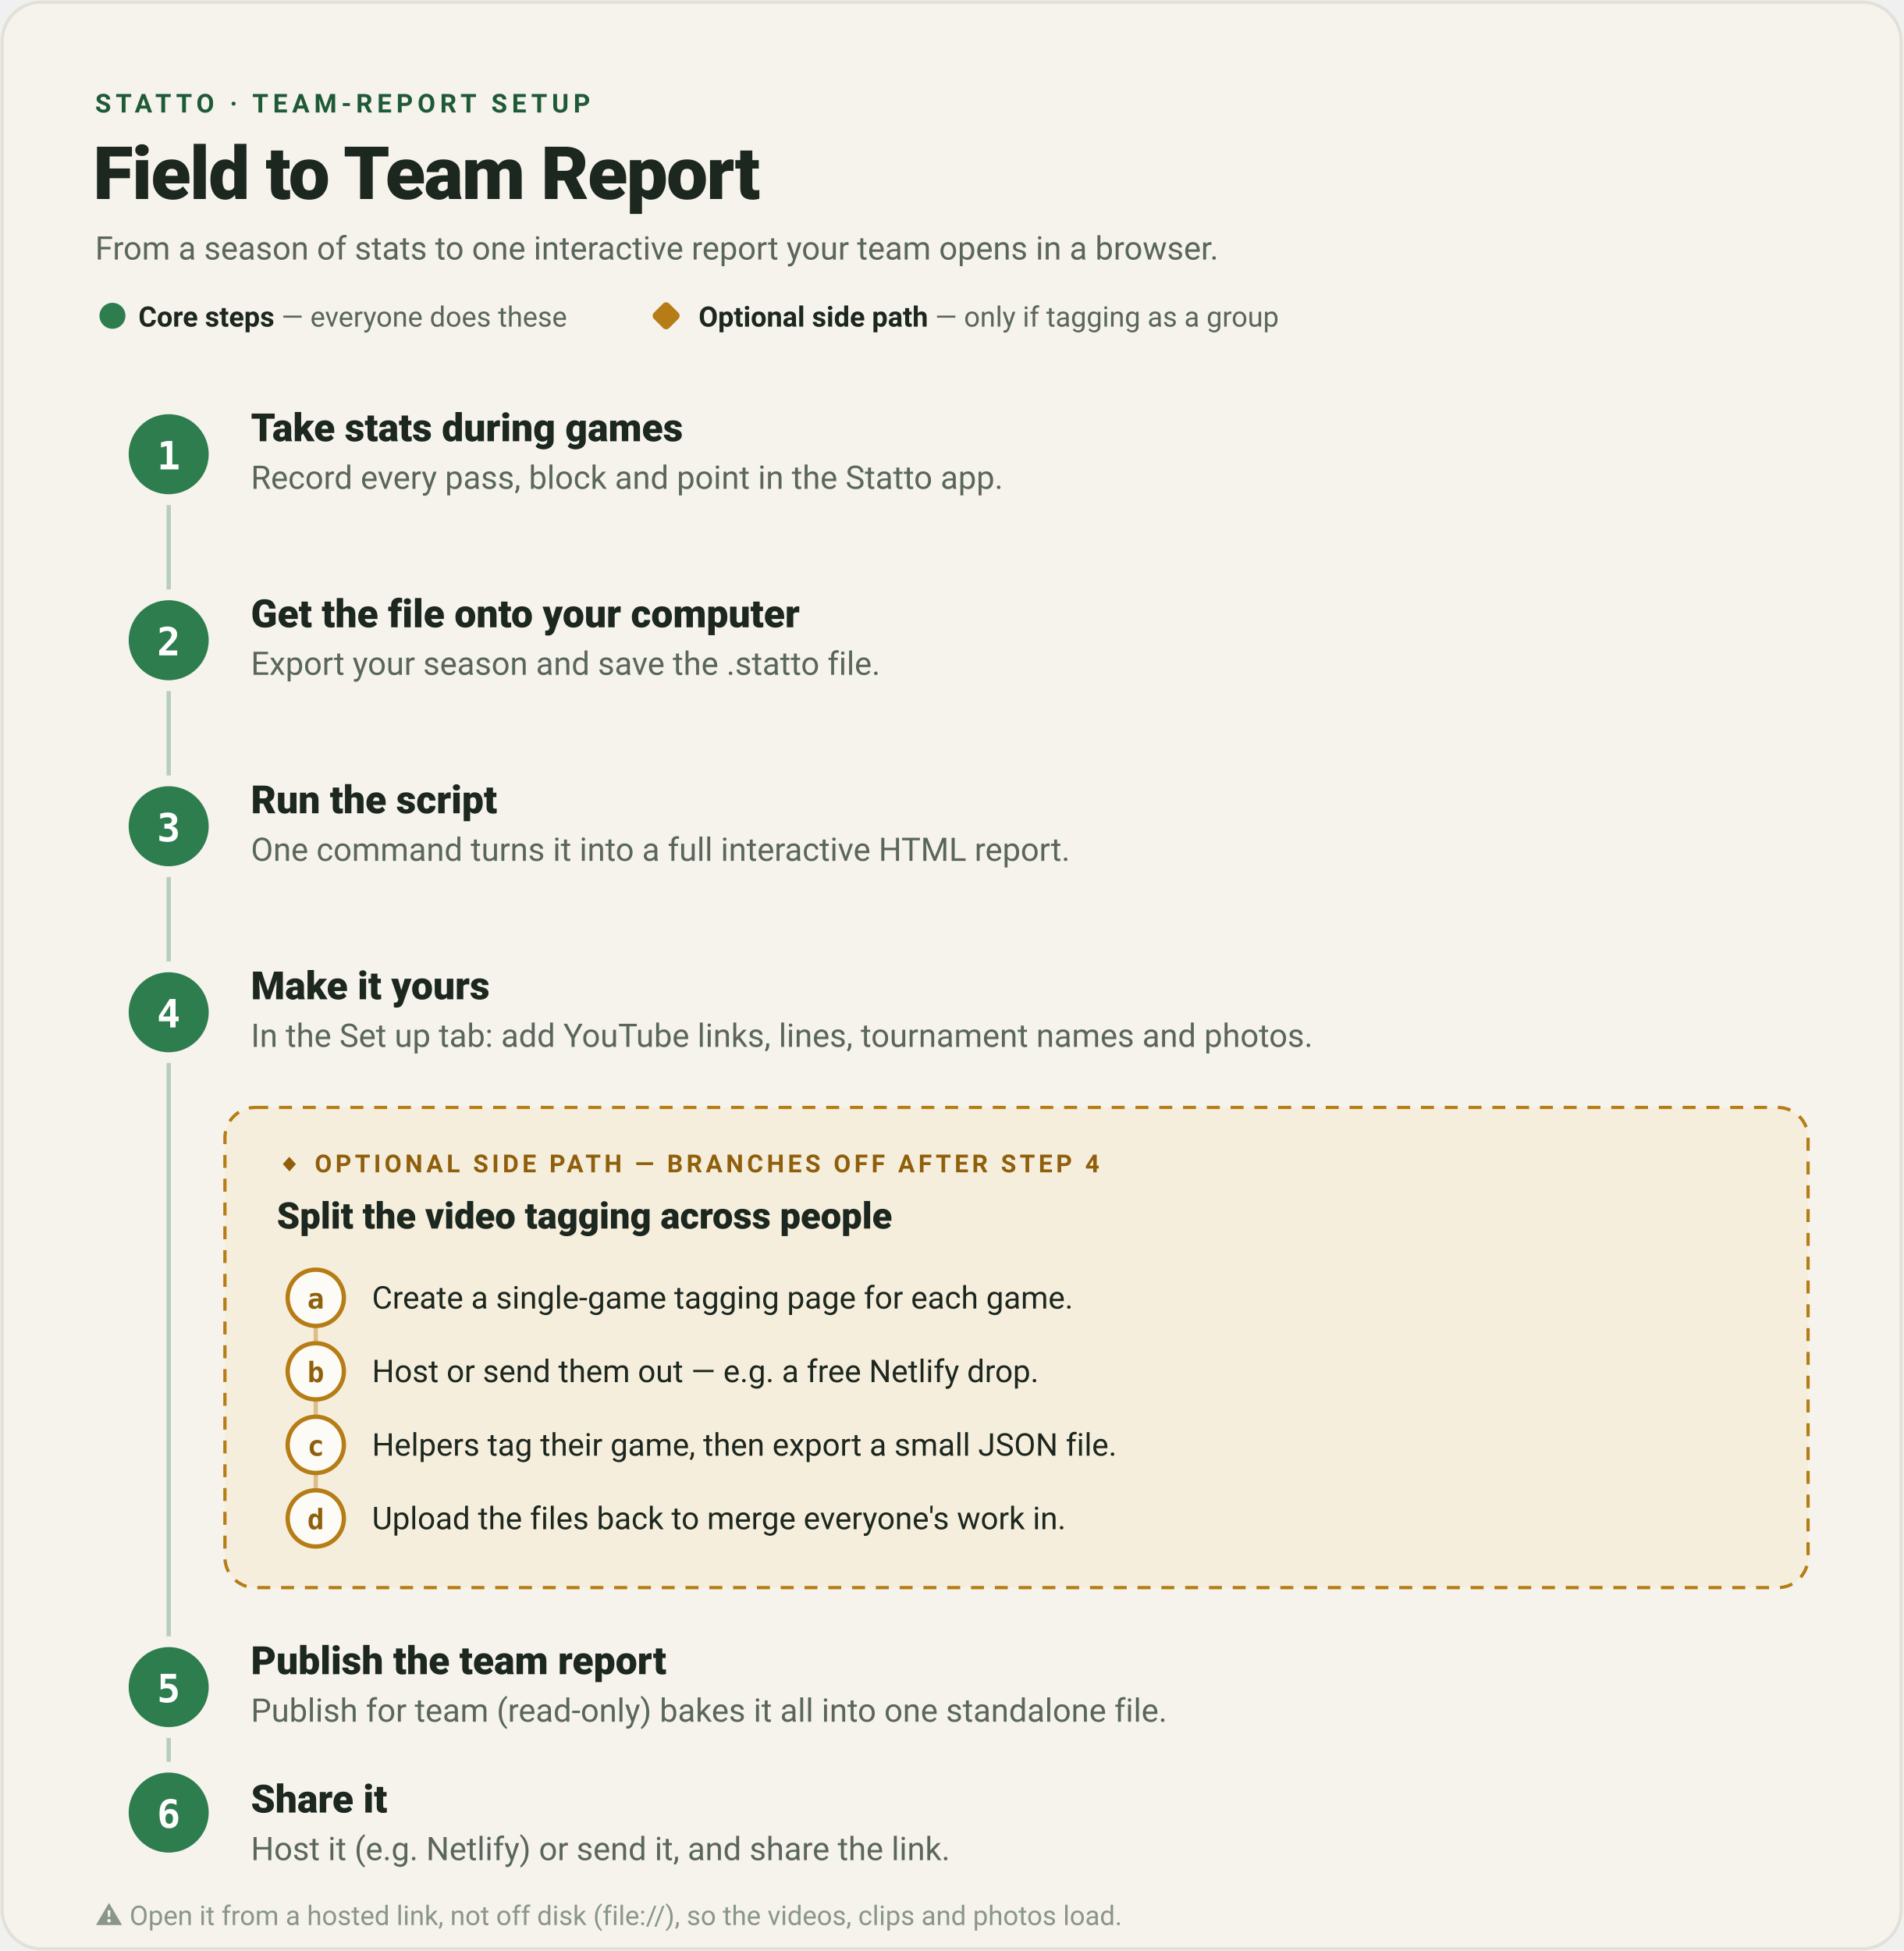
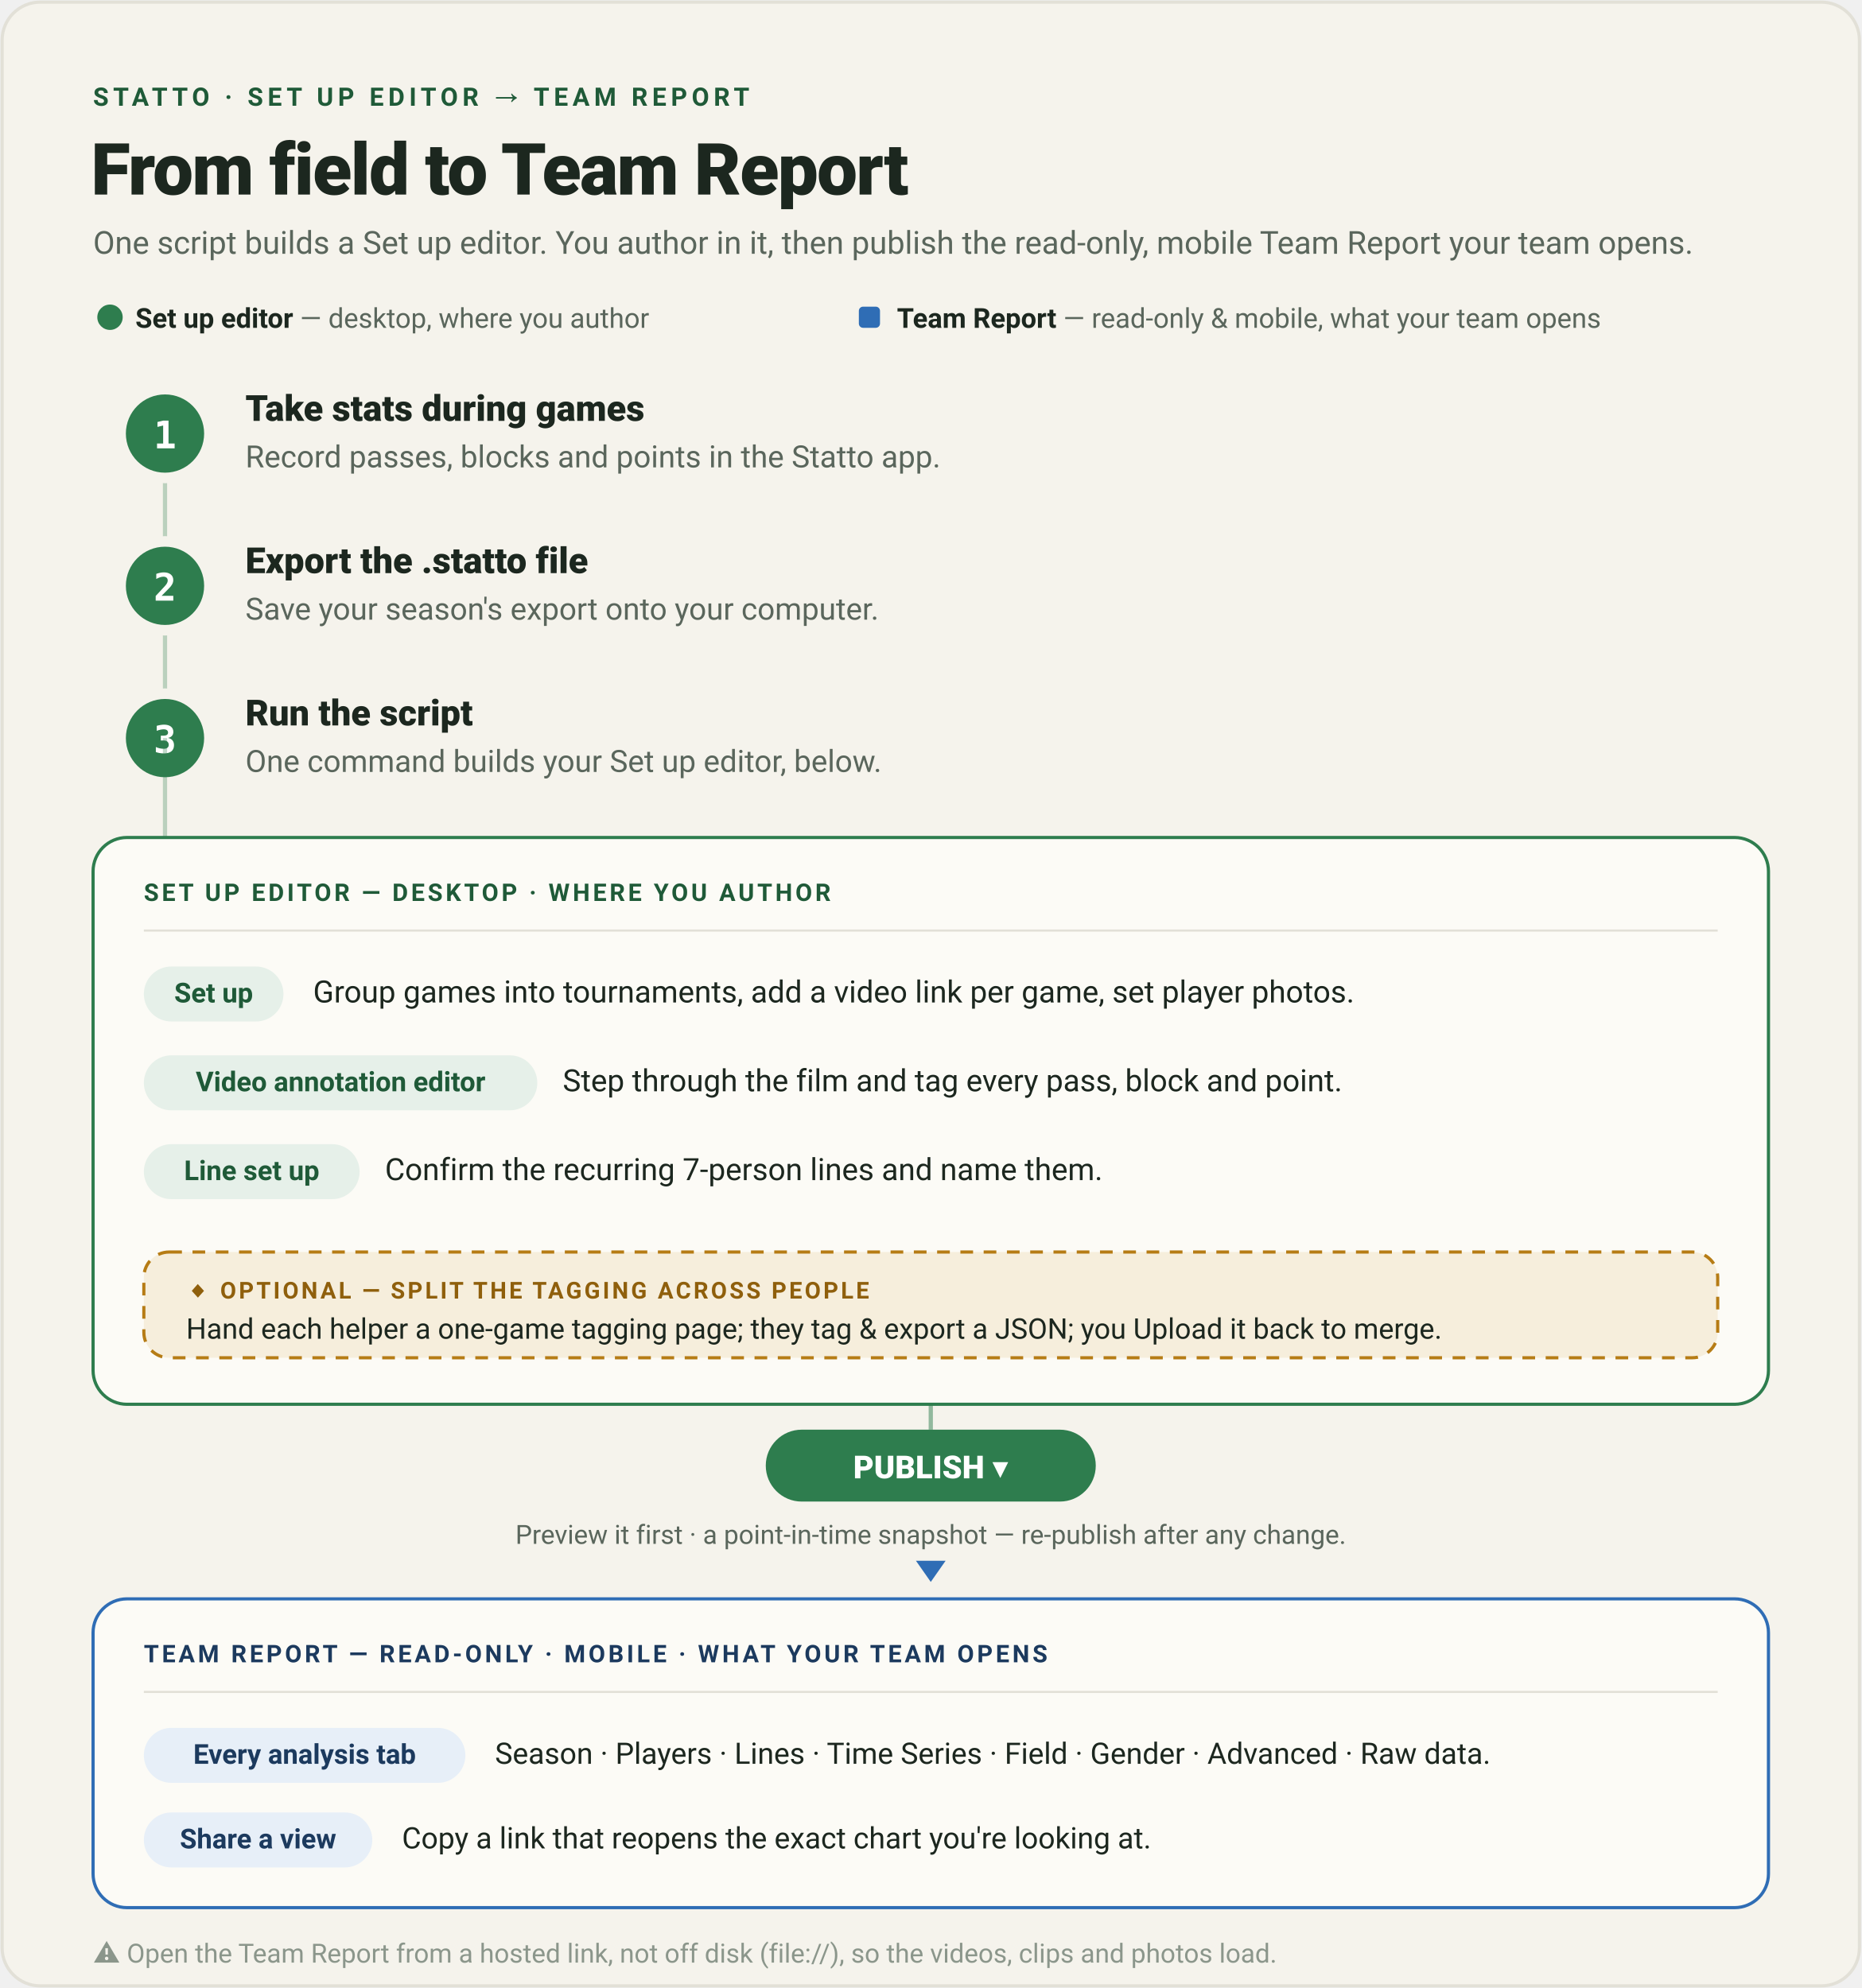
- <svg xmlns="http://www.w3.org/2000/svg" width="880" height="902" viewBox="0 0 880 902" font-family="-apple-system, BlinkMacSystemFont, 'Segoe UI', Roboto, Helvetica, Arial, sans-serif" role="img" aria-label="Statto team-report setup flow: take stats, import the file, run the script, customise, optionally split video tagging, publish the team report, share it.">
-   <rect x="1" y="1" width="878" height="900" rx="18" fill="#F5F3EC" stroke="#E2E0D7" stroke-width="1.5" />
-   <text x="44" y="52" font-size="12" font-weight="600" letter-spacing="2.1" fill="#1F5A38">STATTO · TEAM-REPORT SETUP</text>
-   <text x="43" y="92" font-size="34" font-weight="800" letter-spacing="-0.6" fill="#1C271F">Field to Team Report</text>
-   <text x="44" y="120" font-size="15" fill="#5A665C">From a season of stats to one interactive report your team opens in a browser.</text>
-   <circle cx="52" cy="146" r="6" fill="#2E7D4E" />
-   <text x="64" y="151" font-size="13" fill="#5A665C">
-     <tspan font-weight="700" fill="#1C271F">Core steps</tspan> — everyone does these</text>
-   <rect x="303" y="141" width="10" height="10" rx="2" fill="#B67C15" transform="rotate(45 308 146)" />
-   <text x="323" y="151" font-size="13" fill="#5A665C">
-     <tspan font-weight="700" fill="#1C271F">Optional side path</tspan> — only if tagging as a group</text>
-   <line x1="78" y1="210" x2="78" y2="838" stroke="#2E7D4E" stroke-width="2" opacity="0.32" />
-   <text x="116" y="204" font-size="18" font-weight="800" fill="#1C271F">Take stats during games</text>
-   <text x="116" y="226" font-size="15" fill="#5A665C">Record every pass, block and point in the Statto app.</text>
-   <circle cx="78" cy="210" r="21" fill="#2E7D4E" stroke="#F5F3EC" stroke-width="5" />
-   <text x="78" y="217" font-size="18" font-weight="700" text-anchor="middle" fill="#FFFFFF" font-family="ui-monospace, 'SF Mono', Menlo, Consolas, monospace">1</text>
-   <text x="116" y="290" font-size="18" font-weight="800" fill="#1C271F">Get the file onto your computer</text>
-   <text x="116" y="312" font-size="15" fill="#5A665C">Export your season and save the .statto file.</text>
-   <circle cx="78" cy="296" r="21" fill="#2E7D4E" stroke="#F5F3EC" stroke-width="5" />
-   <text x="78" y="303" font-size="18" font-weight="700" text-anchor="middle" fill="#FFFFFF" font-family="ui-monospace, 'SF Mono', Menlo, Consolas, monospace">2</text>
-   <text x="116" y="376" font-size="18" font-weight="800" fill="#1C271F">Run the script</text>
-   <text x="116" y="398" font-size="15" fill="#5A665C">One command turns it into a full interactive HTML report.</text>
-   <circle cx="78" cy="382" r="21" fill="#2E7D4E" stroke="#F5F3EC" stroke-width="5" />
-   <text x="78" y="389" font-size="18" font-weight="700" text-anchor="middle" fill="#FFFFFF" font-family="ui-monospace, 'SF Mono', Menlo, Consolas, monospace">3</text>
-   <text x="116" y="462" font-size="18" font-weight="800" fill="#1C271F">Make it yours</text>
-   <text x="116" y="484" font-size="15" fill="#5A665C">In the Set up tab: add YouTube links, lines, tournament names and photos.</text>
-   <circle cx="78" cy="468" r="21" fill="#2E7D4E" stroke="#F5F3EC" stroke-width="5" />
-   <text x="78" y="475" font-size="18" font-weight="700" text-anchor="middle" fill="#FFFFFF" font-family="ui-monospace, 'SF Mono', Menlo, Consolas, monospace">4</text>
-   <rect x="104" y="512" width="732" height="222" rx="14" fill="#F6EEDC" stroke="#B67C15" stroke-width="1.5" stroke-dasharray="6 5" />
-   <text x="128" y="542" font-size="11.5" font-weight="600" letter-spacing="1.6" fill="#8F5F0C">◆ OPTIONAL SIDE PATH — BRANCHES OFF AFTER STEP 4</text>
-   <text x="128" y="568" font-size="17" font-weight="800" fill="#1C271F">Split the video tagging across people</text>
-   <line x1="146" y1="600" x2="146" y2="702" stroke="#B67C15" stroke-width="2" opacity="0.42" />
-   <circle cx="146" cy="600" r="13" fill="#FCFBF6" stroke="#B67C15" stroke-width="2" />
-   <text x="146" y="605" font-size="13" font-weight="700" text-anchor="middle" fill="#8F5F0C" font-family="ui-monospace, 'SF Mono', Menlo, Consolas, monospace">a</text>
-   <text x="172" y="605" font-size="14.5" fill="#1C271F">Create a single-game tagging page for each game.</text>
-   <circle cx="146" cy="634" r="13" fill="#FCFBF6" stroke="#B67C15" stroke-width="2" />
-   <text x="146" y="639" font-size="13" font-weight="700" text-anchor="middle" fill="#8F5F0C" font-family="ui-monospace, 'SF Mono', Menlo, Consolas, monospace">b</text>
-   <text x="172" y="639" font-size="14.5" fill="#1C271F">Host or send them out — e.g. a free Netlify drop.</text>
-   <circle cx="146" cy="668" r="13" fill="#FCFBF6" stroke="#B67C15" stroke-width="2" />
-   <text x="146" y="673" font-size="13" font-weight="700" text-anchor="middle" fill="#8F5F0C" font-family="ui-monospace, 'SF Mono', Menlo, Consolas, monospace">c</text>
-   <text x="172" y="673" font-size="14.5" fill="#1C271F">Helpers tag their game, then export a small JSON file.</text>
-   <circle cx="146" cy="702" r="13" fill="#FCFBF6" stroke="#B67C15" stroke-width="2" />
-   <text x="146" y="707" font-size="13" font-weight="700" text-anchor="middle" fill="#8F5F0C" font-family="ui-monospace, 'SF Mono', Menlo, Consolas, monospace">d</text>
-   <text x="172" y="707" font-size="14.5" fill="#1C271F">Upload the files back to merge everyone's work in.</text>
-   <text x="116" y="774" font-size="18" font-weight="800" fill="#1C271F">Publish the team report</text>
-   <text x="116" y="796" font-size="15" fill="#5A665C">Publish for team (read-only) bakes it all into one standalone file.</text>
-   <circle cx="78" cy="780" r="21" fill="#2E7D4E" stroke="#F5F3EC" stroke-width="5" />
-   <text x="78" y="787" font-size="18" font-weight="700" text-anchor="middle" fill="#FFFFFF" font-family="ui-monospace, 'SF Mono', Menlo, Consolas, monospace">5</text>
-   <text x="116" y="838" font-size="18" font-weight="800" fill="#1C271F">Share it</text>
-   <text x="116" y="860" font-size="15" fill="#5A665C">Host it (e.g. Netlify) or send it, and share the link.</text>
-   <circle cx="78" cy="838" r="21" fill="#2E7D4E" stroke="#F5F3EC" stroke-width="5" />
-   <text x="78" y="845" font-size="18" font-weight="700" text-anchor="middle" fill="#FFFFFF" font-family="ui-monospace, 'SF Mono', Menlo, Consolas, monospace">6</text>
-   <text x="44" y="890" font-size="12.5" fill="#8B968B">⚠  Open it from a hosted link, not off disk (file://), so the videos, clips and photos load.</text>
+ <svg xmlns="http://www.w3.org/2000/svg" width="880" height="940" viewBox="0 0 880 940" font-family="-apple-system, BlinkMacSystemFont, 'Segoe UI', Roboto, Helvetica, Arial, sans-serif" role="img" aria-label="Statto workflow: take stats, export the .statto file and run the script to build a Set up editor. In the desktop Set up editor you set up tournaments and video links, annotate the film (optionally splitting tagging across helpers), and set up your lines. Then you publish the read-only, mobile Team Report — with every analysis tab and shareable view links — which is what your team opens.">
+   <rect x="1" y="1" width="878" height="938" rx="18" fill="#F5F3EC" stroke="#E2E0D7" stroke-width="1.5" />
+   <text x="44" y="50" font-size="12" font-weight="600" letter-spacing="2.1" fill="#1F5A38">STATTO · SET UP EDITOR → TEAM REPORT</text>
+   <text x="43" y="92" font-size="34" font-weight="800" letter-spacing="-0.6" fill="#1C271F">From field to Team Report</text>
+   <text x="44" y="120" font-size="15" fill="#5A665C">One script builds a Set up editor. You author in it, then publish the read-only, mobile Team Report your team opens.</text>
+   <circle cx="52" cy="150" r="6" fill="#2E7D4E" />
+   <text x="64" y="155" font-size="13" fill="#5A665C">
+     <tspan font-weight="700" fill="#1C271F">Set up editor</tspan> — desktop, where you author</text>
+   <rect x="406" y="145" width="10" height="10" rx="2" fill="#2F6DB5" />
+   <text x="424" y="155" font-size="13" fill="#5A665C">
+     <tspan font-weight="700" fill="#1C271F">Team Report</tspan> — read-only &amp; mobile, what your team opens</text>
+   <line x1="78" y1="205" x2="78" y2="349" stroke="#2E7D4E" stroke-width="2" opacity="0.30" />
+   <text x="116" y="199" font-size="17" font-weight="800" fill="#1C271F">Take stats during games</text>
+   <text x="116" y="221" font-size="14.5" fill="#5A665C">Record passes, blocks and points in the Statto app.</text>
+   <circle cx="78" cy="205" r="21" fill="#2E7D4E" stroke="#F5F3EC" stroke-width="5" />
+   <text x="78" y="212" font-size="18" font-weight="700" text-anchor="middle" fill="#FFFFFF" font-family="ui-monospace, 'SF Mono', Menlo, Consolas, monospace">1</text>
+   <text x="116" y="271" font-size="17" font-weight="800" fill="#1C271F">Export the .statto file</text>
+   <text x="116" y="293" font-size="14.5" fill="#5A665C">Save your season's export onto your computer.</text>
+   <circle cx="78" cy="277" r="21" fill="#2E7D4E" stroke="#F5F3EC" stroke-width="5" />
+   <text x="78" y="284" font-size="18" font-weight="700" text-anchor="middle" fill="#FFFFFF" font-family="ui-monospace, 'SF Mono', Menlo, Consolas, monospace">2</text>
+   <text x="116" y="343" font-size="17" font-weight="800" fill="#1C271F">Run the script</text>
+   <text x="116" y="365" font-size="14.5" fill="#5A665C">One command builds your Set up editor, below.</text>
+   <circle cx="78" cy="349" r="21" fill="#2E7D4E" stroke="#F5F3EC" stroke-width="5" />
+   <text x="78" y="356" font-size="18" font-weight="700" text-anchor="middle" fill="#FFFFFF" font-family="ui-monospace, 'SF Mono', Menlo, Consolas, monospace">3</text>
+   <line x1="78" y1="349" x2="78" y2="396" stroke="#2E7D4E" stroke-width="2" opacity="0.30" />
+   <rect x="44" y="396" width="792" height="268" rx="16" fill="#FCFBF6" stroke="#2E7D4E" stroke-width="1.5" />
+   <text x="68" y="426" font-size="11.5" font-weight="600" letter-spacing="1.4" fill="#1F5A38">SET UP EDITOR — DESKTOP · WHERE YOU AUTHOR</text>
+   <line x1="68" y1="440" x2="812" y2="440" stroke="#E2E0D7" stroke-width="1" />
+   <rect x="68" y="457" width="66" height="26" rx="13" fill="#E6F0E9" />
+   <text x="101" y="474" font-size="13" font-weight="700" text-anchor="middle" fill="#1F5A38">Set up</text>
+   <text x="148" y="474" font-size="14.5" fill="#1C271F">Group games into tournaments, add a video link per game, set player photos.</text>
+   <rect x="68" y="499" width="186" height="26" rx="13" fill="#E6F0E9" />
+   <text x="161" y="516" font-size="13" font-weight="700" text-anchor="middle" fill="#1F5A38">Video annotation editor</text>
+   <text x="266" y="516" font-size="14.5" fill="#1C271F">Step through the film and tag every pass, block and point.</text>
+   <rect x="68" y="541" width="102" height="26" rx="13" fill="#E6F0E9" />
+   <text x="119" y="558" font-size="13" font-weight="700" text-anchor="middle" fill="#1F5A38">Line set up</text>
+   <text x="182" y="558" font-size="14.5" fill="#1C271F">Confirm the recurring 7-person lines and name them.</text>
+   <rect x="68" y="592" width="744" height="50" rx="12" fill="#F6EEDC" stroke="#B67C15" stroke-width="1.5" stroke-dasharray="6 5" />
+   <text x="88" y="614" font-size="11" font-weight="600" letter-spacing="1.2" fill="#8F5F0C">◆ OPTIONAL — SPLIT THE TAGGING ACROSS PEOPLE</text>
+   <text x="88" y="633" font-size="13.5" fill="#1C271F">Hand each helper a one-game tagging page; they tag &amp; export a JSON; you Upload it back to merge.</text>
+   <line x1="440" y1="664" x2="440" y2="676" stroke="#2E7D4E" stroke-width="2" opacity="0.5" />
+   <rect x="362" y="676" width="156" height="34" rx="17" fill="#2E7D4E" />
+   <text x="440" y="699" font-size="15" font-weight="800" text-anchor="middle" fill="#FFFFFF">PUBLISH  ▾</text>
+   <text x="440" y="730" font-size="12.5" text-anchor="middle" fill="#5A665C">Preview it first · a point-in-time snapshot — re-publish after any change.</text>
+   <path d="M433 738 L447 738 L440 748 Z" fill="#2F6DB5" />
+   <rect x="44" y="756" width="792" height="146" rx="16" fill="#FCFBF6" stroke="#2F6DB5" stroke-width="1.5" />
+   <text x="68" y="786" font-size="11.5" font-weight="600" letter-spacing="1.4" fill="#1C3A5E">TEAM REPORT — READ-ONLY · MOBILE · WHAT YOUR TEAM OPENS</text>
+   <line x1="68" y1="800" x2="812" y2="800" stroke="#E2E0D7" stroke-width="1" />
+   <rect x="68" y="817" width="152" height="26" rx="13" fill="#E7EFF8" />
+   <text x="144" y="834" font-size="13" font-weight="700" text-anchor="middle" fill="#1C3A5E">Every analysis tab</text>
+   <text x="234" y="834" font-size="14" fill="#1C271F">Season · Players · Lines · Time Series · Field · Gender · Advanced · Raw data.</text>
+   <rect x="68" y="857" width="108" height="26" rx="13" fill="#E7EFF8" />
+   <text x="122" y="874" font-size="13" font-weight="700" text-anchor="middle" fill="#1C3A5E">Share a view</text>
+   <text x="190" y="874" font-size="14" fill="#1C271F">Copy a link that reopens the exact chart you're looking at.</text>
+   <text x="44" y="928" font-size="12.5" fill="#8B968B">⚠  Open the Team Report from a hosted link, not off disk (file://), so the videos, clips and photos load.</text>
</svg>
